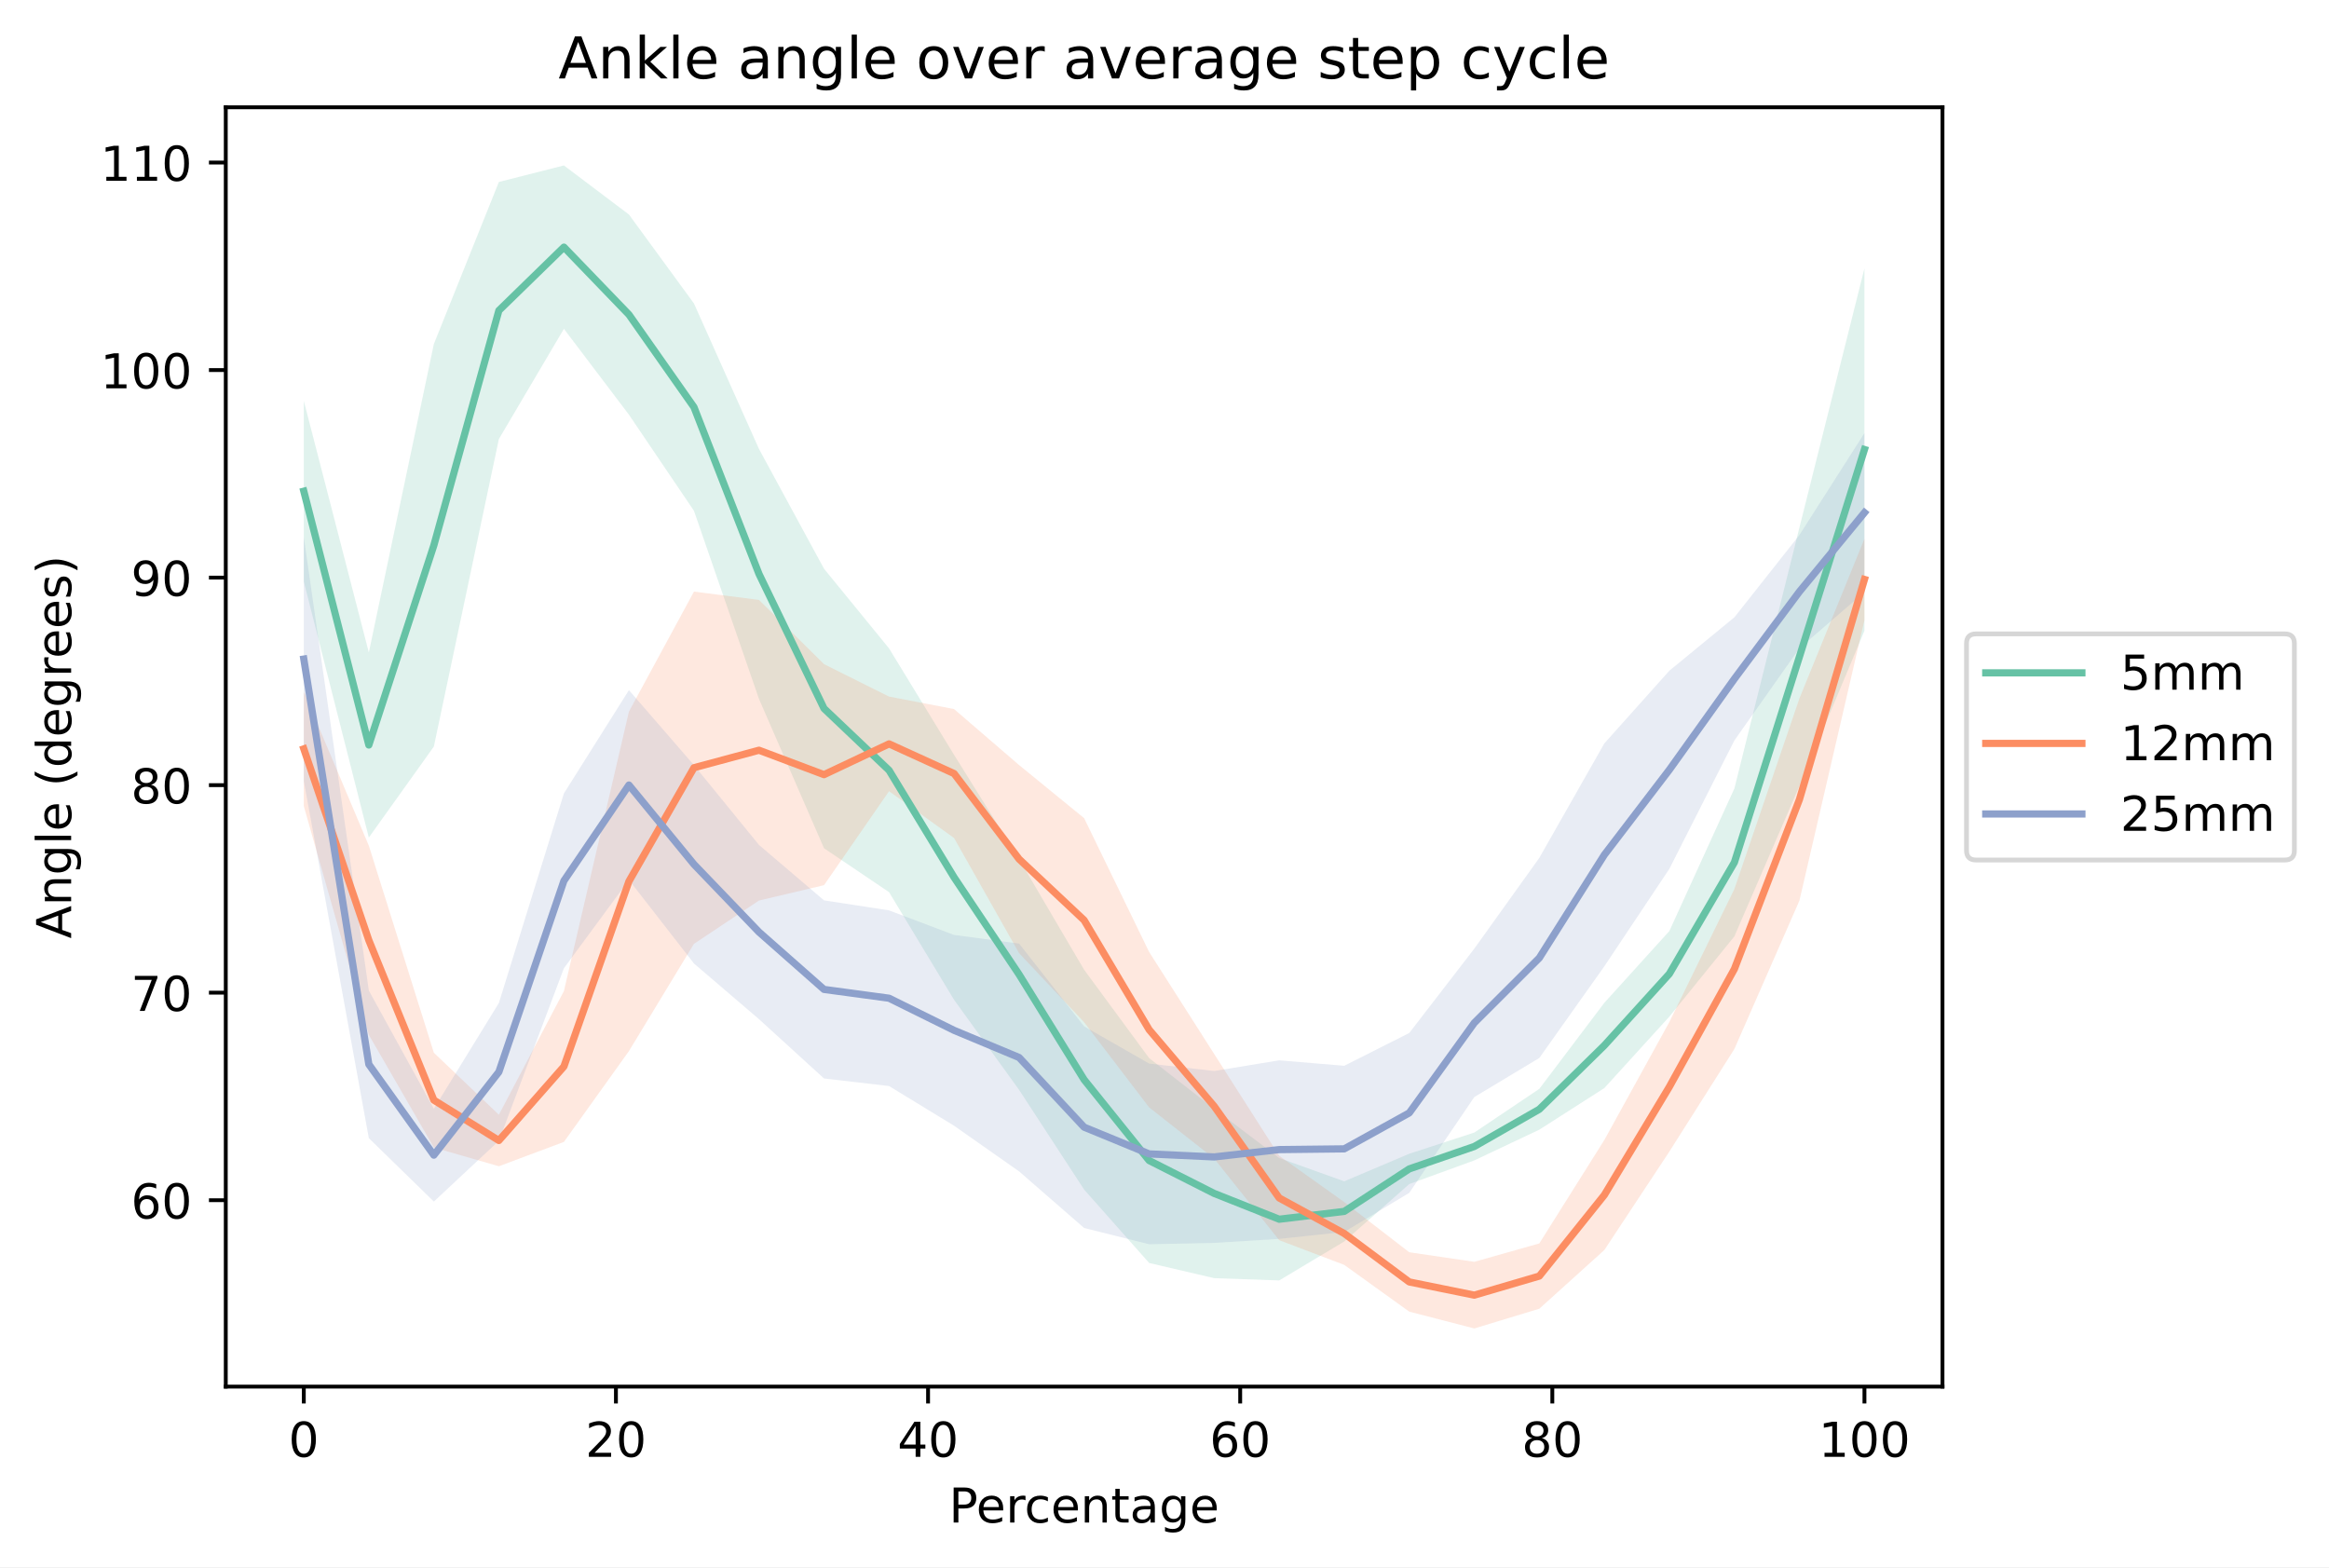
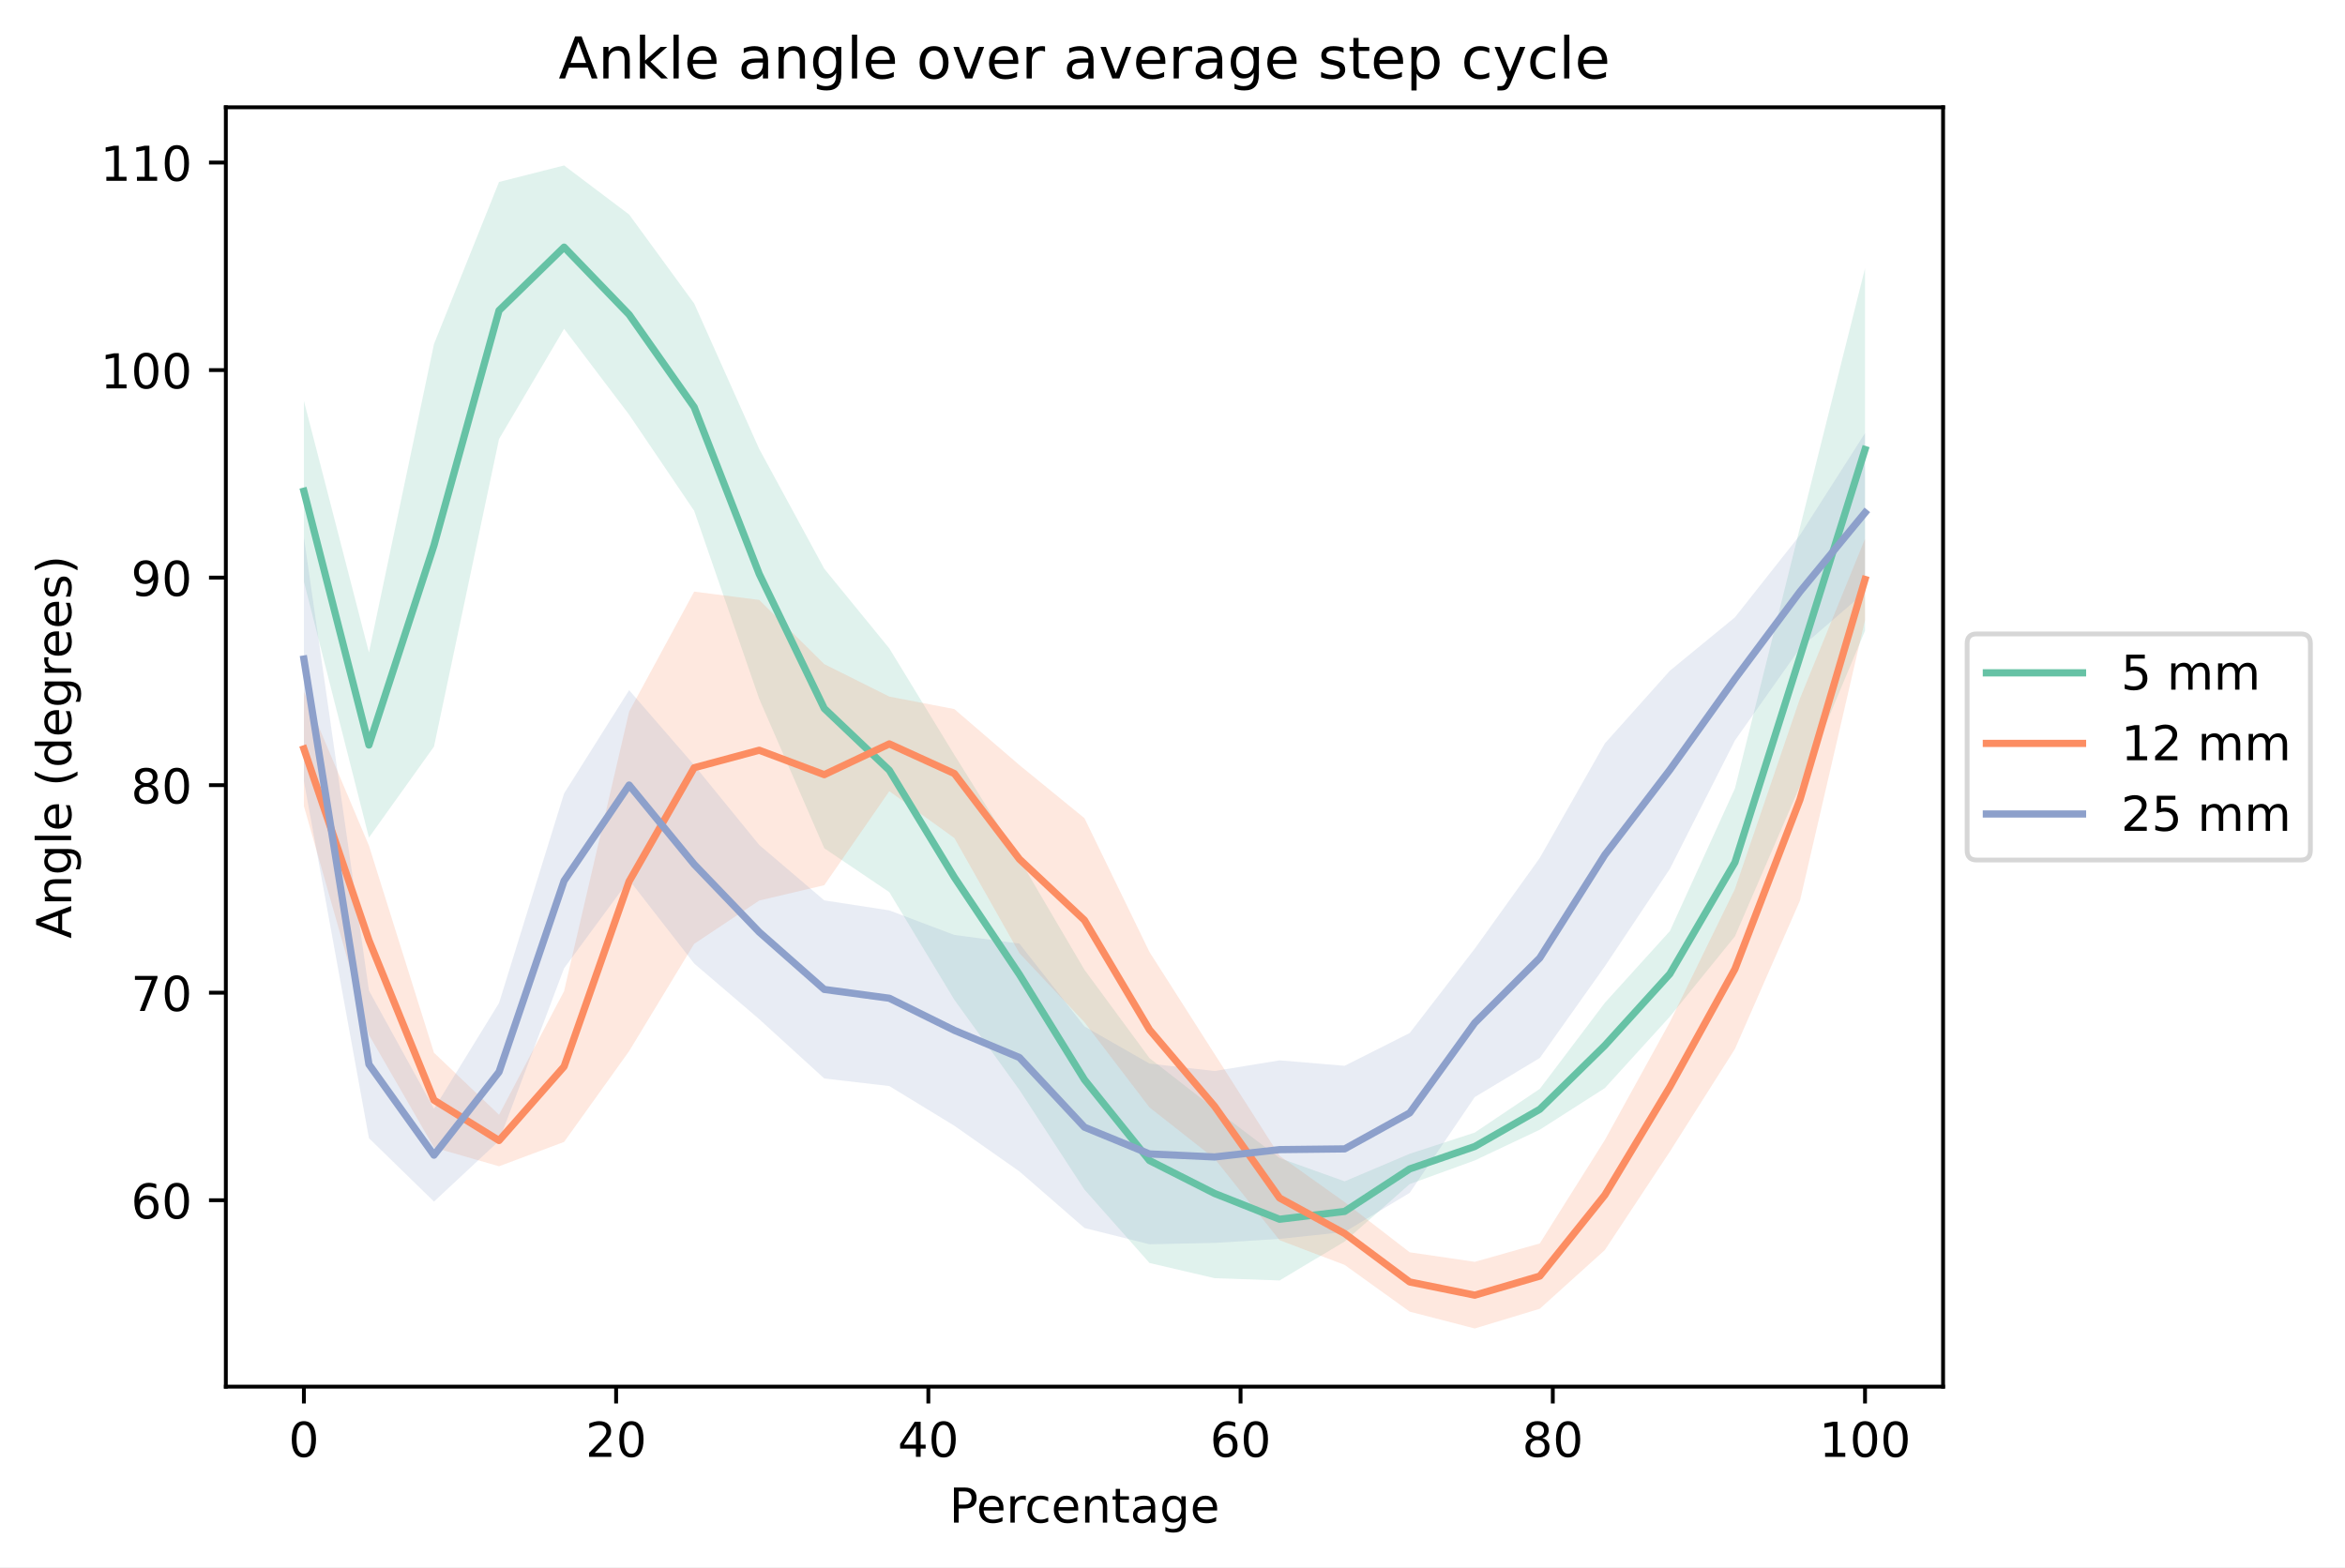
- <svg xmlns="http://www.w3.org/2000/svg" xmlns:xlink="http://www.w3.org/1999/xlink" width="484.492pt" height="325.986pt" viewBox="0 0 484.492 325.986" version="1.1">
+ <svg xmlns="http://www.w3.org/2000/svg" xmlns:xlink="http://www.w3.org/1999/xlink" width="487.67pt" height="325.986pt" viewBox="0 0 487.67 325.986" version="1.1">
  <defs>
    <style type="text/css">*{stroke-linejoin: round; stroke-linecap: butt}</style>
  </defs>
  <g id="figure_1">
    <g id="patch_1">
-       <path d="M 0 325.986  L 484.492 325.986  L 484.492 0  L 0 0  z " style="fill: #ffffff" />
+       <path d="M 0 325.986  L 487.67 325.986  L 487.67 0  L 0 0  z " style="fill: #ffffff" />
    </g>
    <g id="axes_1">
      <g id="patch_2">
        <path d="M 46.966 288.43  L 404.086 288.43  L 404.086 22.318  L 46.966 22.318  z " style="fill: #ffffff" />
      </g>
      <g id="FillBetweenPolyCollection_1">
-         <path d="M 63.198 83.383  L 63.198 120.962  L 76.726 174.216  L 90.253 155.293  L 103.78 91.325  L 117.307 68.398  L 130.835 86.258  L 144.362 106.253  L 157.889 145.381  L 171.417 176.443  L 184.944 185.575  L 198.471 207.969  L 211.998 226.702  L 225.526 247.443  L 239.053 262.709  L 252.58 265.87  L 266.107 266.342  L 279.635 258.242  L 293.162 246.295  L 306.689 241.378  L 320.217 234.985  L 333.744 226.331  L 347.271 211.462  L 360.798 194.767  L 374.326 163.485  L 387.853 131.196  L 387.853 55.821  L 387.853 55.821  L 374.326 109.742  L 360.798 164.004  L 347.271 193.665  L 333.744 208.594  L 320.217 226.493  L 306.689 235.585  L 293.162 239.992  L 279.635 245.726  L 266.107 240.883  L 252.58 230.626  L 239.053 220.1  L 225.526 201.721  L 211.998 178.7  L 198.471 157.02  L 184.944 134.873  L 171.417 118.303  L 157.889 93.395  L 144.362 63.125  L 130.835 44.622  L 117.307 34.414  L 103.78 37.851  L 90.253 71.567  L 76.726 135.724  L 63.198 83.383  z " clip-path="url(#p7cbb5835b2)" style="fill: #66c2a5; fill-opacity: 0.2" />
+         <path d="M 63.198 83.383  L 63.198 120.962  L 76.726 174.216  L 90.253 155.293  L 103.78 91.325  L 117.307 68.398  L 130.835 86.258  L 144.362 106.253  L 157.889 145.381  L 171.417 176.443  L 184.944 185.575  L 198.471 207.969  L 211.998 226.702  L 225.526 247.443  L 239.053 262.709  L 252.58 265.87  L 266.107 266.342  L 279.635 258.242  L 293.162 246.295  L 306.689 241.378  L 320.217 234.985  L 333.744 226.331  L 347.271 211.462  L 360.798 194.767  L 374.326 163.485  L 387.853 131.196  L 387.853 55.821  L 387.853 55.821  L 374.326 109.742  L 360.798 164.004  L 347.271 193.665  L 333.744 208.594  L 320.217 226.493  L 306.689 235.585  L 293.162 239.992  L 279.635 245.726  L 266.107 240.883  L 252.58 230.626  L 239.053 220.1  L 225.526 201.721  L 211.998 178.7  L 198.471 157.02  L 184.944 134.873  L 171.417 118.303  L 157.889 93.395  L 144.362 63.125  L 130.835 44.622  L 117.307 34.414  L 103.78 37.851  L 90.253 71.567  L 76.726 135.724  L 63.198 83.383  z " clip-path="url(#pb630ef4efe)" style="fill: #66c2a5; fill-opacity: 0.2" />
      </g>
      <g id="FillBetweenPolyCollection_2">
-         <path d="M 63.198 143.862  L 63.198 167.676  L 76.726 215.259  L 90.253 238.697  L 103.78 242.593  L 117.307 237.531  L 130.835 218.637  L 144.362 196.329  L 157.889 187.318  L 171.417 184.126  L 184.944 164.574  L 198.471 174.316  L 211.998 198.26  L 225.526 212.637  L 239.053 230.346  L 252.58 240.984  L 266.107 257.968  L 279.635 263.108  L 293.162 272.834  L 306.689 276.334  L 320.217 272.228  L 333.744 260.018  L 347.271 239.54  L 360.798 218.196  L 374.326 187.338  L 387.853 128.977  L 387.853 112.085  L 387.853 112.085  L 374.326 145.285  L 360.798 184.927  L 347.271 212.592  L 333.744 237.128  L 320.217 258.646  L 306.689 262.471  L 293.162 260.482  L 279.635 250.05  L 266.107 240.418  L 252.58 219.235  L 239.053 198.026  L 225.526 170.186  L 211.998 159.141  L 198.471 147.494  L 184.944 144.898  L 171.417 138.146  L 157.889 124.791  L 144.362 123.061  L 130.835 148.019  L 117.307 206.158  L 103.78 231.876  L 90.253 218.978  L 76.726 175.903  L 63.198 143.862  z " clip-path="url(#p7cbb5835b2)" style="fill: #fc8d62; fill-opacity: 0.2" />
+         <path d="M 63.198 143.862  L 63.198 167.676  L 76.726 215.259  L 90.253 238.697  L 103.78 242.593  L 117.307 237.531  L 130.835 218.637  L 144.362 196.329  L 157.889 187.318  L 171.417 184.126  L 184.944 164.574  L 198.471 174.316  L 211.998 198.26  L 225.526 212.637  L 239.053 230.346  L 252.58 240.984  L 266.107 257.968  L 279.635 263.108  L 293.162 272.834  L 306.689 276.334  L 320.217 272.228  L 333.744 260.018  L 347.271 239.54  L 360.798 218.196  L 374.326 187.338  L 387.853 128.977  L 387.853 112.085  L 387.853 112.085  L 374.326 145.285  L 360.798 184.927  L 347.271 212.592  L 333.744 237.128  L 320.217 258.646  L 306.689 262.471  L 293.162 260.482  L 279.635 250.05  L 266.107 240.418  L 252.58 219.235  L 239.053 198.026  L 225.526 170.186  L 211.998 159.141  L 198.471 147.494  L 184.944 144.898  L 171.417 138.146  L 157.889 124.791  L 144.362 123.061  L 130.835 148.019  L 117.307 206.158  L 103.78 231.876  L 90.253 218.978  L 76.726 175.903  L 63.198 143.862  z " clip-path="url(#pb630ef4efe)" style="fill: #fc8d62; fill-opacity: 0.2" />
      </g>
      <g id="FillBetweenPolyCollection_3">
-         <path d="M 63.198 111.734  L 63.198 162.442  L 76.726 236.743  L 90.253 249.937  L 103.78 237.303  L 117.307 201.405  L 130.835 183.032  L 144.362 200.418  L 157.889 211.998  L 171.417 224.332  L 184.944 225.909  L 198.471 234.164  L 211.998 243.661  L 225.526 255.432  L 239.053 258.816  L 252.58 258.531  L 266.107 257.697  L 279.635 256.254  L 293.162 248.123  L 306.689 228.199  L 320.217 220.07  L 333.744 201  L 347.271 180.728  L 360.798 154.016  L 374.326 134.841  L 387.853 123.174  L 387.853 90.094  L 387.853 90.094  L 374.326 111.293  L 360.798 128.406  L 347.271 139.513  L 333.744 154.637  L 320.217 178.448  L 306.689 197.333  L 293.162 214.874  L 279.635 221.693  L 266.107 220.558  L 252.58 222.779  L 239.053 221.234  L 225.526 213.497  L 211.998 196.276  L 198.471 194.479  L 184.944 189.368  L 171.417 187.286  L 157.889 175.757  L 144.362 159.16  L 130.835 143.557  L 117.307 165.039  L 103.78 208.634  L 90.253 230.627  L 76.726 206.044  L 63.198 111.734  z " clip-path="url(#p7cbb5835b2)" style="fill: #8da0cb; fill-opacity: 0.2" />
+         <path d="M 63.198 111.734  L 63.198 162.442  L 76.726 236.743  L 90.253 249.937  L 103.78 237.303  L 117.307 201.405  L 130.835 183.032  L 144.362 200.418  L 157.889 211.998  L 171.417 224.332  L 184.944 225.909  L 198.471 234.164  L 211.998 243.661  L 225.526 255.432  L 239.053 258.816  L 252.58 258.531  L 266.107 257.697  L 279.635 256.254  L 293.162 248.123  L 306.689 228.199  L 320.217 220.07  L 333.744 201  L 347.271 180.728  L 360.798 154.016  L 374.326 134.841  L 387.853 123.174  L 387.853 90.094  L 387.853 90.094  L 374.326 111.293  L 360.798 128.406  L 347.271 139.513  L 333.744 154.637  L 320.217 178.448  L 306.689 197.333  L 293.162 214.874  L 279.635 221.693  L 266.107 220.558  L 252.58 222.779  L 239.053 221.234  L 225.526 213.497  L 211.998 196.276  L 198.471 194.479  L 184.944 189.368  L 171.417 187.286  L 157.889 175.757  L 144.362 159.16  L 130.835 143.557  L 117.307 165.039  L 103.78 208.634  L 90.253 230.627  L 76.726 206.044  L 63.198 111.734  z " clip-path="url(#pb630ef4efe)" style="fill: #8da0cb; fill-opacity: 0.2" />
      </g>
      <g id="matplotlib.axis_1">
        <g id="xtick_1">
          <g id="line2d_1">
            <defs>
-               <path id="m8f3187654e" d="M 0 0  L 0 3.5  " style="stroke: #000000; stroke-width: 0.8" />
-             </defs>
-             <g>
-               <use xlink:href="#m8f3187654e" x="63.198" y="288.43" style="stroke: #000000; stroke-width: 0.8" />
+               <path id="mf65c5c6501" d="M 0 0  L 0 3.5  " style="stroke: #000000; stroke-width: 0.8" />
+             </defs>
+             <g>
+               <use xlink:href="#mf65c5c6501" x="63.198" y="288.43" style="stroke: #000000; stroke-width: 0.8" />
            </g>
          </g>
          <g id="text_1">
            <g transform="translate(60.0171 303.0286) scale(0.1 -0.1)">
              <defs>
                <path id="DejaVuSans-30" d="M 2034 4250  Q 1547 4250 1301 3770  Q 1056 3291 1056 2328  Q 1056 1369 1301 889  Q 1547 409 2034 409  Q 2525 409 2770 889  Q 3016 1369 3016 2328  Q 3016 3291 2770 3770  Q 2525 4250 2034 4250  z M 2034 4750  Q 2819 4750 3233 4129  Q 3647 3509 3647 2328  Q 3647 1150 3233 529  Q 2819 -91 2034 -91  Q 1250 -91 836 529  Q 422 1150 422 2328  Q 422 3509 836 4129  Q 1250 4750 2034 4750  z " transform="scale(0.015625)" />
              </defs>
              <use xlink:href="#DejaVuSans-30" />
            </g>
          </g>
        </g>
        <g id="xtick_2">
          <g id="line2d_2">
            <g>
-               <use xlink:href="#m8f3187654e" x="128.129" y="288.43" style="stroke: #000000; stroke-width: 0.8" />
+               <use xlink:href="#mf65c5c6501" x="128.129" y="288.43" style="stroke: #000000; stroke-width: 0.8" />
            </g>
          </g>
          <g id="text_2">
            <g transform="translate(121.7668 303.0286) scale(0.1 -0.1)">
              <defs>
                <path id="DejaVuSans-32" d="M 1228 531  L 3431 531  L 3431 0  L 469 0  L 469 531  Q 828 903 1448 1529  Q 2069 2156 2228 2338  Q 2531 2678 2651 2914  Q 2772 3150 2772 3378  Q 2772 3750 2511 3984  Q 2250 4219 1831 4219  Q 1534 4219 1204 4116  Q 875 4013 500 3803  L 500 4441  Q 881 4594 1212 4672  Q 1544 4750 1819 4750  Q 2544 4750 2975 4387  Q 3406 4025 3406 3419  Q 3406 3131 3298 2873  Q 3191 2616 2906 2266  Q 2828 2175 2409 1742  Q 1991 1309 1228 531  z " transform="scale(0.015625)" />
              </defs>
              <use xlink:href="#DejaVuSans-32" />
              <use xlink:href="#DejaVuSans-30" transform="translate(63.62305 0)" />
            </g>
          </g>
        </g>
        <g id="xtick_3">
          <g id="line2d_3">
            <g>
-               <use xlink:href="#m8f3187654e" x="193.06" y="288.43" style="stroke: #000000; stroke-width: 0.8" />
+               <use xlink:href="#mf65c5c6501" x="193.06" y="288.43" style="stroke: #000000; stroke-width: 0.8" />
            </g>
          </g>
          <g id="text_3">
            <g transform="translate(186.6977 303.0286) scale(0.1 -0.1)">
              <defs>
                <path id="DejaVuSans-34" d="M 2419 4116  L 825 1625  L 2419 1625  L 2419 4116  z M 2253 4666  L 3047 4666  L 3047 1625  L 3713 1625  L 3713 1100  L 3047 1100  L 3047 0  L 2419 0  L 2419 1100  L 313 1100  L 313 1709  L 2253 4666  z " transform="scale(0.015625)" />
              </defs>
              <use xlink:href="#DejaVuSans-34" />
              <use xlink:href="#DejaVuSans-30" transform="translate(63.62305 0)" />
            </g>
          </g>
        </g>
        <g id="xtick_4">
          <g id="line2d_4">
            <g>
-               <use xlink:href="#m8f3187654e" x="257.991" y="288.43" style="stroke: #000000; stroke-width: 0.8" />
+               <use xlink:href="#mf65c5c6501" x="257.991" y="288.43" style="stroke: #000000; stroke-width: 0.8" />
            </g>
          </g>
          <g id="text_4">
            <g transform="translate(251.6286 303.0286) scale(0.1 -0.1)">
              <defs>
                <path id="DejaVuSans-36" d="M 2113 2584  Q 1688 2584 1439 2293  Q 1191 2003 1191 1497  Q 1191 994 1439 701  Q 1688 409 2113 409  Q 2538 409 2786 701  Q 3034 994 3034 1497  Q 3034 2003 2786 2293  Q 2538 2584 2113 2584  z M 3366 4563  L 3366 3988  Q 3128 4100 2886 4159  Q 2644 4219 2406 4219  Q 1781 4219 1451 3797  Q 1122 3375 1075 2522  Q 1259 2794 1537 2939  Q 1816 3084 2150 3084  Q 2853 3084 3261 2657  Q 3669 2231 3669 1497  Q 3669 778 3244 343  Q 2819 -91 2113 -91  Q 1303 -91 875 529  Q 447 1150 447 2328  Q 447 3434 972 4092  Q 1497 4750 2381 4750  Q 2619 4750 2861 4703  Q 3103 4656 3366 4563  z " transform="scale(0.015625)" />
              </defs>
              <use xlink:href="#DejaVuSans-36" />
              <use xlink:href="#DejaVuSans-30" transform="translate(63.62305 0)" />
            </g>
          </g>
        </g>
        <g id="xtick_5">
          <g id="line2d_5">
            <g>
-               <use xlink:href="#m8f3187654e" x="322.922" y="288.43" style="stroke: #000000; stroke-width: 0.8" />
+               <use xlink:href="#mf65c5c6501" x="322.922" y="288.43" style="stroke: #000000; stroke-width: 0.8" />
            </g>
          </g>
          <g id="text_5">
            <g transform="translate(316.5595 303.0286) scale(0.1 -0.1)">
              <defs>
                <path id="DejaVuSans-38" d="M 2034 2216  Q 1584 2216 1326 1975  Q 1069 1734 1069 1313  Q 1069 891 1326 650  Q 1584 409 2034 409  Q 2484 409 2743 651  Q 3003 894 3003 1313  Q 3003 1734 2745 1975  Q 2488 2216 2034 2216  z M 1403 2484  Q 997 2584 770 2862  Q 544 3141 544 3541  Q 544 4100 942 4425  Q 1341 4750 2034 4750  Q 2731 4750 3128 4425  Q 3525 4100 3525 3541  Q 3525 3141 3298 2862  Q 3072 2584 2669 2484  Q 3125 2378 3379 2068  Q 3634 1759 3634 1313  Q 3634 634 3220 271  Q 2806 -91 2034 -91  Q 1263 -91 848 271  Q 434 634 434 1313  Q 434 1759 690 2068  Q 947 2378 1403 2484  z M 1172 3481  Q 1172 3119 1398 2916  Q 1625 2713 2034 2713  Q 2441 2713 2670 2916  Q 2900 3119 2900 3481  Q 2900 3844 2670 4047  Q 2441 4250 2034 4250  Q 1625 4250 1398 4047  Q 1172 3844 1172 3481  z " transform="scale(0.015625)" />
              </defs>
              <use xlink:href="#DejaVuSans-38" />
              <use xlink:href="#DejaVuSans-30" transform="translate(63.62305 0)" />
            </g>
          </g>
        </g>
        <g id="xtick_6">
          <g id="line2d_6">
            <g>
-               <use xlink:href="#m8f3187654e" x="387.853" y="288.43" style="stroke: #000000; stroke-width: 0.8" />
+               <use xlink:href="#mf65c5c6501" x="387.853" y="288.43" style="stroke: #000000; stroke-width: 0.8" />
            </g>
          </g>
          <g id="text_6">
            <g transform="translate(378.3091 303.0286) scale(0.1 -0.1)">
              <defs>
                <path id="DejaVuSans-31" d="M 794 531  L 1825 531  L 1825 4091  L 703 3866  L 703 4441  L 1819 4666  L 2450 4666  L 2450 531  L 3481 531  L 3481 0  L 794 0  L 794 531  z " transform="scale(0.015625)" />
              </defs>
              <use xlink:href="#DejaVuSans-31" />
              <use xlink:href="#DejaVuSans-30" transform="translate(63.62305 0)" />
              <use xlink:href="#DejaVuSans-30" transform="translate(127.2461 0)" />
            </g>
          </g>
        </g>
        <g id="text_7">
          <g transform="translate(197.403 316.7067) scale(0.1 -0.1)">
            <defs>
              <path id="DejaVuSans-50" d="M 1259 4147  L 1259 2394  L 2053 2394  Q 2494 2394 2734 2622  Q 2975 2850 2975 3272  Q 2975 3691 2734 3919  Q 2494 4147 2053 4147  L 1259 4147  z M 628 4666  L 2053 4666  Q 2838 4666 3239 4311  Q 3641 3956 3641 3272  Q 3641 2581 3239 2228  Q 2838 1875 2053 1875  L 1259 1875  L 1259 0  L 628 0  L 628 4666  z " transform="scale(0.015625)" />
              <path id="DejaVuSans-65" d="M 3597 1894  L 3597 1613  L 953 1613  Q 991 1019 1311 708  Q 1631 397 2203 397  Q 2534 397 2845 478  Q 3156 559 3463 722  L 3463 178  Q 3153 47 2828 -22  Q 2503 -91 2169 -91  Q 1331 -91 842 396  Q 353 884 353 1716  Q 353 2575 817 3079  Q 1281 3584 2069 3584  Q 2775 3584 3186 3129  Q 3597 2675 3597 1894  z M 3022 2063  Q 3016 2534 2758 2815  Q 2500 3097 2075 3097  Q 1594 3097 1305 2825  Q 1016 2553 972 2059  L 3022 2063  z " transform="scale(0.015625)" />
              <path id="DejaVuSans-72" d="M 2631 2963  Q 2534 3019 2420 3045  Q 2306 3072 2169 3072  Q 1681 3072 1420 2755  Q 1159 2438 1159 1844  L 1159 0  L 581 0  L 581 3500  L 1159 3500  L 1159 2956  Q 1341 3275 1631 3429  Q 1922 3584 2338 3584  Q 2397 3584 2469 3576  Q 2541 3569 2628 3553  L 2631 2963  z " transform="scale(0.015625)" />
              <path id="DejaVuSans-63" d="M 3122 3366  L 3122 2828  Q 2878 2963 2633 3030  Q 2388 3097 2138 3097  Q 1578 3097 1268 2742  Q 959 2388 959 1747  Q 959 1106 1268 751  Q 1578 397 2138 397  Q 2388 397 2633 464  Q 2878 531 3122 666  L 3122 134  Q 2881 22 2623 -34  Q 2366 -91 2075 -91  Q 1284 -91 818 406  Q 353 903 353 1747  Q 353 2603 823 3093  Q 1294 3584 2113 3584  Q 2378 3584 2631 3529  Q 2884 3475 3122 3366  z " transform="scale(0.015625)" />
              <path id="DejaVuSans-6e" d="M 3513 2113  L 3513 0  L 2938 0  L 2938 2094  Q 2938 2591 2744 2837  Q 2550 3084 2163 3084  Q 1697 3084 1428 2787  Q 1159 2491 1159 1978  L 1159 0  L 581 0  L 581 3500  L 1159 3500  L 1159 2956  Q 1366 3272 1645 3428  Q 1925 3584 2291 3584  Q 2894 3584 3203 3211  Q 3513 2838 3513 2113  z " transform="scale(0.015625)" />
              <path id="DejaVuSans-74" d="M 1172 4494  L 1172 3500  L 2356 3500  L 2356 3053  L 1172 3053  L 1172 1153  Q 1172 725 1289 603  Q 1406 481 1766 481  L 2356 481  L 2356 0  L 1766 0  Q 1100 0 847 248  Q 594 497 594 1153  L 594 3053  L 172 3053  L 172 3500  L 594 3500  L 594 4494  L 1172 4494  z " transform="scale(0.015625)" />
              <path id="DejaVuSans-61" d="M 2194 1759  Q 1497 1759 1228 1600  Q 959 1441 959 1056  Q 959 750 1161 570  Q 1363 391 1709 391  Q 2188 391 2477 730  Q 2766 1069 2766 1631  L 2766 1759  L 2194 1759  z M 3341 1997  L 3341 0  L 2766 0  L 2766 531  Q 2569 213 2275 61  Q 1981 -91 1556 -91  Q 1019 -91 701 211  Q 384 513 384 1019  Q 384 1609 779 1909  Q 1175 2209 1959 2209  L 2766 2209  L 2766 2266  Q 2766 2663 2505 2880  Q 2244 3097 1772 3097  Q 1472 3097 1187 3025  Q 903 2953 641 2809  L 641 3341  Q 956 3463 1253 3523  Q 1550 3584 1831 3584  Q 2591 3584 2966 3190  Q 3341 2797 3341 1997  z " transform="scale(0.015625)" />
              <path id="DejaVuSans-67" d="M 2906 1791  Q 2906 2416 2648 2759  Q 2391 3103 1925 3103  Q 1463 3103 1205 2759  Q 947 2416 947 1791  Q 947 1169 1205 825  Q 1463 481 1925 481  Q 2391 481 2648 825  Q 2906 1169 2906 1791  z M 3481 434  Q 3481 -459 3084 -895  Q 2688 -1331 1869 -1331  Q 1566 -1331 1297 -1286  Q 1028 -1241 775 -1147  L 775 -588  Q 1028 -725 1275 -790  Q 1522 -856 1778 -856  Q 2344 -856 2625 -561  Q 2906 -266 2906 331  L 2906 616  Q 2728 306 2450 153  Q 2172 0 1784 0  Q 1141 0 747 490  Q 353 981 353 1791  Q 353 2603 747 3093  Q 1141 3584 1784 3584  Q 2172 3584 2450 3431  Q 2728 3278 2906 2969  L 2906 3500  L 3481 3500  L 3481 434  z " transform="scale(0.015625)" />
            </defs>
            <use xlink:href="#DejaVuSans-50" />
            <use xlink:href="#DejaVuSans-65" transform="translate(56.67773 0)" />
            <use xlink:href="#DejaVuSans-72" transform="translate(118.2012 0)" />
            <use xlink:href="#DejaVuSans-63" transform="translate(157.0645 0)" />
            <use xlink:href="#DejaVuSans-65" transform="translate(212.0449 0)" />
            <use xlink:href="#DejaVuSans-6e" transform="translate(273.5684 0)" />
            <use xlink:href="#DejaVuSans-74" transform="translate(336.9473 0)" />
            <use xlink:href="#DejaVuSans-61" transform="translate(376.1562 0)" />
            <use xlink:href="#DejaVuSans-67" transform="translate(437.4355 0)" />
            <use xlink:href="#DejaVuSans-65" transform="translate(500.9121 0)" />
          </g>
        </g>
      </g>
      <g id="matplotlib.axis_2">
        <g id="ytick_1">
          <g id="line2d_7">
            <defs>
-               <path id="m9c21469a35" d="M 0 0  L -3.5 0  " style="stroke: #000000; stroke-width: 0.8" />
-             </defs>
-             <g>
-               <use xlink:href="#m9c21469a35" x="46.966" y="249.655" style="stroke: #000000; stroke-width: 0.8" />
+               <path id="m373efe96cc" d="M 0 0  L -3.5 0  " style="stroke: #000000; stroke-width: 0.8" />
+             </defs>
+             <g>
+               <use xlink:href="#m373efe96cc" x="46.966" y="249.655" style="stroke: #000000; stroke-width: 0.8" />
            </g>
          </g>
          <g id="text_8">
            <g transform="translate(27.24063 253.4543) scale(0.1 -0.1)">
              <use xlink:href="#DejaVuSans-36" />
              <use xlink:href="#DejaVuSans-30" transform="translate(63.62305 0)" />
            </g>
          </g>
        </g>
        <g id="ytick_2">
          <g id="line2d_8">
            <g>
-               <use xlink:href="#m9c21469a35" x="46.966" y="206.486" style="stroke: #000000; stroke-width: 0.8" />
+               <use xlink:href="#m373efe96cc" x="46.966" y="206.486" style="stroke: #000000; stroke-width: 0.8" />
            </g>
          </g>
          <g id="text_9">
            <g transform="translate(27.24063 210.2852) scale(0.1 -0.1)">
              <defs>
                <path id="DejaVuSans-37" d="M 525 4666  L 3525 4666  L 3525 4397  L 1831 0  L 1172 0  L 2766 4134  L 525 4134  L 525 4666  z " transform="scale(0.015625)" />
              </defs>
              <use xlink:href="#DejaVuSans-37" />
              <use xlink:href="#DejaVuSans-30" transform="translate(63.62305 0)" />
            </g>
          </g>
        </g>
        <g id="ytick_3">
          <g id="line2d_9">
            <g>
-               <use xlink:href="#m9c21469a35" x="46.966" y="163.317" style="stroke: #000000; stroke-width: 0.8" />
+               <use xlink:href="#m373efe96cc" x="46.966" y="163.317" style="stroke: #000000; stroke-width: 0.8" />
            </g>
          </g>
          <g id="text_10">
            <g transform="translate(27.24063 167.1161) scale(0.1 -0.1)">
              <use xlink:href="#DejaVuSans-38" />
              <use xlink:href="#DejaVuSans-30" transform="translate(63.62305 0)" />
            </g>
          </g>
        </g>
        <g id="ytick_4">
          <g id="line2d_10">
            <g>
-               <use xlink:href="#m9c21469a35" x="46.966" y="120.148" style="stroke: #000000; stroke-width: 0.8" />
+               <use xlink:href="#m373efe96cc" x="46.966" y="120.148" style="stroke: #000000; stroke-width: 0.8" />
            </g>
          </g>
          <g id="text_11">
            <g transform="translate(27.24063 123.947) scale(0.1 -0.1)">
              <defs>
                <path id="DejaVuSans-39" d="M 703 97  L 703 672  Q 941 559 1184 500  Q 1428 441 1663 441  Q 2288 441 2617 861  Q 2947 1281 2994 2138  Q 2813 1869 2534 1725  Q 2256 1581 1919 1581  Q 1219 1581 811 2004  Q 403 2428 403 3163  Q 403 3881 828 4315  Q 1253 4750 1959 4750  Q 2769 4750 3195 4129  Q 3622 3509 3622 2328  Q 3622 1225 3098 567  Q 2575 -91 1691 -91  Q 1453 -91 1209 -44  Q 966 3 703 97  z M 1959 2075  Q 2384 2075 2632 2365  Q 2881 2656 2881 3163  Q 2881 3666 2632 3958  Q 2384 4250 1959 4250  Q 1534 4250 1286 3958  Q 1038 3666 1038 3163  Q 1038 2656 1286 2365  Q 1534 2075 1959 2075  z " transform="scale(0.015625)" />
              </defs>
              <use xlink:href="#DejaVuSans-39" />
              <use xlink:href="#DejaVuSans-30" transform="translate(63.62305 0)" />
            </g>
          </g>
        </g>
        <g id="ytick_5">
          <g id="line2d_11">
            <g>
-               <use xlink:href="#m9c21469a35" x="46.966" y="76.979" style="stroke: #000000; stroke-width: 0.8" />
+               <use xlink:href="#m373efe96cc" x="46.966" y="76.979" style="stroke: #000000; stroke-width: 0.8" />
            </g>
          </g>
          <g id="text_12">
            <g transform="translate(20.87813 80.77797) scale(0.1 -0.1)">
              <use xlink:href="#DejaVuSans-31" />
              <use xlink:href="#DejaVuSans-30" transform="translate(63.62305 0)" />
              <use xlink:href="#DejaVuSans-30" transform="translate(127.2461 0)" />
            </g>
          </g>
        </g>
        <g id="ytick_6">
          <g id="line2d_12">
            <g>
-               <use xlink:href="#m9c21469a35" x="46.966" y="33.81" style="stroke: #000000; stroke-width: 0.8" />
+               <use xlink:href="#m373efe96cc" x="46.966" y="33.81" style="stroke: #000000; stroke-width: 0.8" />
            </g>
          </g>
          <g id="text_13">
            <g transform="translate(20.87813 37.60889) scale(0.1 -0.1)">
              <use xlink:href="#DejaVuSans-31" />
              <use xlink:href="#DejaVuSans-31" transform="translate(63.62305 0)" />
              <use xlink:href="#DejaVuSans-30" transform="translate(127.2461 0)" />
            </g>
          </g>
        </g>
        <g id="text_14">
          <g transform="translate(14.79844 195.2194) rotate(-90) scale(0.1 -0.1)">
            <defs>
              <path id="DejaVuSans-41" d="M 2188 4044  L 1331 1722  L 3047 1722  L 2188 4044  z M 1831 4666  L 2547 4666  L 4325 0  L 3669 0  L 3244 1197  L 1141 1197  L 716 0  L 50 0  L 1831 4666  z " transform="scale(0.015625)" />
              <path id="DejaVuSans-6c" d="M 603 4863  L 1178 4863  L 1178 0  L 603 0  L 603 4863  z " transform="scale(0.015625)" />
              <path id="DejaVuSans-20" transform="scale(0.015625)" />
              <path id="DejaVuSans-28" d="M 1984 4856  Q 1566 4138 1362 3434  Q 1159 2731 1159 2009  Q 1159 1288 1364 580  Q 1569 -128 1984 -844  L 1484 -844  Q 1016 -109 783 600  Q 550 1309 550 2009  Q 550 2706 781 3412  Q 1013 4119 1484 4856  L 1984 4856  z " transform="scale(0.015625)" />
              <path id="DejaVuSans-64" d="M 2906 2969  L 2906 4863  L 3481 4863  L 3481 0  L 2906 0  L 2906 525  Q 2725 213 2448 61  Q 2172 -91 1784 -91  Q 1150 -91 751 415  Q 353 922 353 1747  Q 353 2572 751 3078  Q 1150 3584 1784 3584  Q 2172 3584 2448 3432  Q 2725 3281 2906 2969  z M 947 1747  Q 947 1113 1208 752  Q 1469 391 1925 391  Q 2381 391 2643 752  Q 2906 1113 2906 1747  Q 2906 2381 2643 2742  Q 2381 3103 1925 3103  Q 1469 3103 1208 2742  Q 947 2381 947 1747  z " transform="scale(0.015625)" />
              <path id="DejaVuSans-73" d="M 2834 3397  L 2834 2853  Q 2591 2978 2328 3040  Q 2066 3103 1784 3103  Q 1356 3103 1142 2972  Q 928 2841 928 2578  Q 928 2378 1081 2264  Q 1234 2150 1697 2047  L 1894 2003  Q 2506 1872 2764 1633  Q 3022 1394 3022 966  Q 3022 478 2636 193  Q 2250 -91 1575 -91  Q 1294 -91 989 -36  Q 684 19 347 128  L 347 722  Q 666 556 975 473  Q 1284 391 1588 391  Q 1994 391 2212 530  Q 2431 669 2431 922  Q 2431 1156 2273 1281  Q 2116 1406 1581 1522  L 1381 1569  Q 847 1681 609 1914  Q 372 2147 372 2553  Q 372 3047 722 3315  Q 1072 3584 1716 3584  Q 2034 3584 2315 3537  Q 2597 3491 2834 3397  z " transform="scale(0.015625)" />
              <path id="DejaVuSans-29" d="M 513 4856  L 1013 4856  Q 1481 4119 1714 3412  Q 1947 2706 1947 2009  Q 1947 1309 1714 600  Q 1481 -109 1013 -844  L 513 -844  Q 928 -128 1133 580  Q 1338 1288 1338 2009  Q 1338 2731 1133 3434  Q 928 4138 513 4856  z " transform="scale(0.015625)" />
            </defs>
            <use xlink:href="#DejaVuSans-41" />
            <use xlink:href="#DejaVuSans-6e" transform="translate(68.4082 0)" />
            <use xlink:href="#DejaVuSans-67" transform="translate(131.7871 0)" />
            <use xlink:href="#DejaVuSans-6c" transform="translate(195.2637 0)" />
            <use xlink:href="#DejaVuSans-65" transform="translate(223.0469 0)" />
            <use xlink:href="#DejaVuSans-20" transform="translate(284.5703 0)" />
            <use xlink:href="#DejaVuSans-28" transform="translate(316.3574 0)" />
            <use xlink:href="#DejaVuSans-64" transform="translate(355.3711 0)" />
            <use xlink:href="#DejaVuSans-65" transform="translate(418.8477 0)" />
            <use xlink:href="#DejaVuSans-67" transform="translate(480.3711 0)" />
            <use xlink:href="#DejaVuSans-72" transform="translate(543.8477 0)" />
            <use xlink:href="#DejaVuSans-65" transform="translate(582.7109 0)" />
            <use xlink:href="#DejaVuSans-65" transform="translate(644.2344 0)" />
            <use xlink:href="#DejaVuSans-73" transform="translate(705.7578 0)" />
            <use xlink:href="#DejaVuSans-29" transform="translate(757.8574 0)" />
          </g>
        </g>
      </g>
      <g id="line2d_13">
-         <path d="M 63.198 102.173  L 76.726 154.97  L 90.253 113.43  L 103.78 64.588  L 117.307 51.406  L 130.835 65.44  L 144.362 84.689  L 157.889 119.388  L 171.417 147.373  L 184.944 160.224  L 198.471 182.494  L 211.998 202.701  L 225.526 224.582  L 239.053 241.405  L 252.58 248.248  L 266.107 253.613  L 279.635 251.984  L 293.162 243.143  L 306.689 238.481  L 320.217 230.739  L 333.744 217.463  L 347.271 202.563  L 360.798 179.385  L 374.326 136.613  L 387.853 93.508  " clip-path="url(#p7cbb5835b2)" style="fill: none; stroke: #66c2a5; stroke-width: 1.5; stroke-linecap: square" />
+         <path d="M 63.198 102.173  L 76.726 154.97  L 90.253 113.43  L 103.78 64.588  L 117.307 51.406  L 130.835 65.44  L 144.362 84.689  L 157.889 119.388  L 171.417 147.373  L 184.944 160.224  L 198.471 182.494  L 211.998 202.701  L 225.526 224.582  L 239.053 241.405  L 252.58 248.248  L 266.107 253.613  L 279.635 251.984  L 293.162 243.143  L 306.689 238.481  L 320.217 230.739  L 333.744 217.463  L 347.271 202.563  L 360.798 179.385  L 374.326 136.613  L 387.853 93.508  " clip-path="url(#pb630ef4efe)" style="fill: none; stroke: #66c2a5; stroke-width: 1.5; stroke-linecap: square" />
      </g>
      <g id="line2d_14">
-         <path d="M 63.198 155.769  L 76.726 195.581  L 90.253 228.838  L 103.78 237.235  L 117.307 221.844  L 130.835 183.328  L 144.362 159.695  L 157.889 156.055  L 171.417 161.136  L 184.944 154.736  L 198.471 160.905  L 211.998 178.701  L 225.526 191.411  L 239.053 214.186  L 252.58 230.109  L 266.107 249.193  L 279.635 256.579  L 293.162 266.658  L 306.689 269.403  L 320.217 265.437  L 333.744 248.573  L 347.271 226.066  L 360.798 201.561  L 374.326 166.312  L 387.853 120.531  " clip-path="url(#p7cbb5835b2)" style="fill: none; stroke: #fc8d62; stroke-width: 1.5; stroke-linecap: square" />
+         <path d="M 63.198 155.769  L 76.726 195.581  L 90.253 228.838  L 103.78 237.235  L 117.307 221.844  L 130.835 183.328  L 144.362 159.695  L 157.889 156.055  L 171.417 161.136  L 184.944 154.736  L 198.471 160.905  L 211.998 178.701  L 225.526 191.411  L 239.053 214.186  L 252.58 230.109  L 266.107 249.193  L 279.635 256.579  L 293.162 266.658  L 306.689 269.403  L 320.217 265.437  L 333.744 248.573  L 347.271 226.066  L 360.798 201.561  L 374.326 166.312  L 387.853 120.531  " clip-path="url(#pb630ef4efe)" style="fill: none; stroke: #fc8d62; stroke-width: 1.5; stroke-linecap: square" />
      </g>
      <g id="line2d_15">
-         <path d="M 63.198 137.088  L 76.726 221.393  L 90.253 240.282  L 103.78 222.969  L 117.307 183.222  L 130.835 163.294  L 144.362 179.789  L 157.889 193.877  L 171.417 205.809  L 184.944 207.639  L 198.471 214.321  L 211.998 219.969  L 225.526 234.464  L 239.053 240.025  L 252.58 240.655  L 266.107 239.128  L 279.635 238.974  L 293.162 231.498  L 306.689 212.766  L 320.217 199.259  L 333.744 177.818  L 347.271 160.12  L 360.798 141.211  L 374.326 123.067  L 387.853 106.634  " clip-path="url(#p7cbb5835b2)" style="fill: none; stroke: #8da0cb; stroke-width: 1.5; stroke-linecap: square" />
+         <path d="M 63.198 137.088  L 76.726 221.393  L 90.253 240.282  L 103.78 222.969  L 117.307 183.222  L 130.835 163.294  L 144.362 179.789  L 157.889 193.877  L 171.417 205.809  L 184.944 207.639  L 198.471 214.321  L 211.998 219.969  L 225.526 234.464  L 239.053 240.025  L 252.58 240.655  L 266.107 239.128  L 279.635 238.974  L 293.162 231.498  L 306.689 212.766  L 320.217 199.259  L 333.744 177.818  L 347.271 160.12  L 360.798 141.211  L 374.326 123.067  L 387.853 106.634  " clip-path="url(#pb630ef4efe)" style="fill: none; stroke: #8da0cb; stroke-width: 1.5; stroke-linecap: square" />
      </g>
      <g id="patch_3">
        <path d="M 46.966 288.43  L 46.966 22.318  " style="fill: none; stroke: #000000; stroke-width: 0.8; stroke-linejoin: miter; stroke-linecap: square" />
      </g>
      <g id="patch_4">
        <path d="M 404.086 288.43  L 404.086 22.318  " style="fill: none; stroke: #000000; stroke-width: 0.8; stroke-linejoin: miter; stroke-linecap: square" />
      </g>
      <g id="patch_5">
        <path d="M 46.966 288.43  L 404.086 288.43  " style="fill: none; stroke: #000000; stroke-width: 0.8; stroke-linejoin: miter; stroke-linecap: square" />
      </g>
      <g id="patch_6">
        <path d="M 46.966 22.318  L 404.086 22.318  " style="fill: none; stroke: #000000; stroke-width: 0.8; stroke-linejoin: miter; stroke-linecap: square" />
      </g>
      <g id="text_15">
        <g transform="translate(116.1719 16.31812) scale(0.12 -0.12)">
          <defs>
            <path id="DejaVuSans-6b" d="M 581 4863  L 1159 4863  L 1159 1991  L 2875 3500  L 3609 3500  L 1753 1863  L 3688 0  L 2938 0  L 1159 1709  L 1159 0  L 581 0  L 581 4863  z " transform="scale(0.015625)" />
            <path id="DejaVuSans-6f" d="M 1959 3097  Q 1497 3097 1228 2736  Q 959 2375 959 1747  Q 959 1119 1226 758  Q 1494 397 1959 397  Q 2419 397 2687 759  Q 2956 1122 2956 1747  Q 2956 2369 2687 2733  Q 2419 3097 1959 3097  z M 1959 3584  Q 2709 3584 3137 3096  Q 3566 2609 3566 1747  Q 3566 888 3137 398  Q 2709 -91 1959 -91  Q 1206 -91 779 398  Q 353 888 353 1747  Q 353 2609 779 3096  Q 1206 3584 1959 3584  z " transform="scale(0.015625)" />
            <path id="DejaVuSans-76" d="M 191 3500  L 800 3500  L 1894 563  L 2988 3500  L 3597 3500  L 2284 0  L 1503 0  L 191 3500  z " transform="scale(0.015625)" />
            <path id="DejaVuSans-70" d="M 1159 525  L 1159 -1331  L 581 -1331  L 581 3500  L 1159 3500  L 1159 2969  Q 1341 3281 1617 3432  Q 1894 3584 2278 3584  Q 2916 3584 3314 3078  Q 3713 2572 3713 1747  Q 3713 922 3314 415  Q 2916 -91 2278 -91  Q 1894 -91 1617 61  Q 1341 213 1159 525  z M 3116 1747  Q 3116 2381 2855 2742  Q 2594 3103 2138 3103  Q 1681 3103 1420 2742  Q 1159 2381 1159 1747  Q 1159 1113 1420 752  Q 1681 391 2138 391  Q 2594 391 2855 752  Q 3116 1113 3116 1747  z " transform="scale(0.015625)" />
            <path id="DejaVuSans-79" d="M 2059 -325  Q 1816 -950 1584 -1140  Q 1353 -1331 966 -1331  L 506 -1331  L 506 -850  L 844 -850  Q 1081 -850 1212 -737  Q 1344 -625 1503 -206  L 1606 56  L 191 3500  L 800 3500  L 1894 763  L 2988 3500  L 3597 3500  L 2059 -325  z " transform="scale(0.015625)" />
          </defs>
          <use xlink:href="#DejaVuSans-41" />
          <use xlink:href="#DejaVuSans-6e" transform="translate(68.4082 0)" />
          <use xlink:href="#DejaVuSans-6b" transform="translate(131.7871 0)" />
          <use xlink:href="#DejaVuSans-6c" transform="translate(189.6973 0)" />
          <use xlink:href="#DejaVuSans-65" transform="translate(217.4805 0)" />
          <use xlink:href="#DejaVuSans-20" transform="translate(279.0039 0)" />
          <use xlink:href="#DejaVuSans-61" transform="translate(310.791 0)" />
          <use xlink:href="#DejaVuSans-6e" transform="translate(372.0703 0)" />
          <use xlink:href="#DejaVuSans-67" transform="translate(435.4492 0)" />
          <use xlink:href="#DejaVuSans-6c" transform="translate(498.9258 0)" />
          <use xlink:href="#DejaVuSans-65" transform="translate(526.709 0)" />
          <use xlink:href="#DejaVuSans-20" transform="translate(588.2324 0)" />
          <use xlink:href="#DejaVuSans-6f" transform="translate(620.0195 0)" />
          <use xlink:href="#DejaVuSans-76" transform="translate(681.2012 0)" />
          <use xlink:href="#DejaVuSans-65" transform="translate(740.3809 0)" />
          <use xlink:href="#DejaVuSans-72" transform="translate(801.9043 0)" />
          <use xlink:href="#DejaVuSans-20" transform="translate(843.0176 0)" />
          <use xlink:href="#DejaVuSans-61" transform="translate(874.8047 0)" />
          <use xlink:href="#DejaVuSans-76" transform="translate(936.084 0)" />
          <use xlink:href="#DejaVuSans-65" transform="translate(995.2637 0)" />
          <use xlink:href="#DejaVuSans-72" transform="translate(1056.787 0)" />
          <use xlink:href="#DejaVuSans-61" transform="translate(1097.9 0)" />
          <use xlink:href="#DejaVuSans-67" transform="translate(1159.18 0)" />
          <use xlink:href="#DejaVuSans-65" transform="translate(1222.656 0)" />
          <use xlink:href="#DejaVuSans-20" transform="translate(1284.18 0)" />
          <use xlink:href="#DejaVuSans-73" transform="translate(1315.967 0)" />
          <use xlink:href="#DejaVuSans-74" transform="translate(1368.066 0)" />
          <use xlink:href="#DejaVuSans-65" transform="translate(1407.275 0)" />
          <use xlink:href="#DejaVuSans-70" transform="translate(1468.799 0)" />
          <use xlink:href="#DejaVuSans-20" transform="translate(1532.275 0)" />
          <use xlink:href="#DejaVuSans-63" transform="translate(1564.062 0)" />
          <use xlink:href="#DejaVuSans-79" transform="translate(1619.043 0)" />
          <use xlink:href="#DejaVuSans-63" transform="translate(1678.223 0)" />
          <use xlink:href="#DejaVuSans-6c" transform="translate(1733.203 0)" />
          <use xlink:href="#DejaVuSans-65" transform="translate(1760.986 0)" />
        </g>
      </g>
      <g id="legend_1">
        <g id="patch_7">
-           <path d="M 411.086 178.891  L 475.292 178.891  Q 477.292 178.891 477.292 176.891  L 477.292 133.857  Q 477.292 131.857 475.292 131.857  L 411.086 131.857  Q 409.086 131.857 409.086 133.857  L 409.086 176.891  Q 409.086 178.891 411.086 178.891  z " style="fill: #ffffff; opacity: 0.8; stroke: #cccccc; stroke-linejoin: miter" />
+           <path d="M 411.086 178.891  L 478.47 178.891  Q 480.47 178.891 480.47 176.891  L 480.47 133.857  Q 480.47 131.857 478.47 131.857  L 411.086 131.857  Q 409.086 131.857 409.086 133.857  L 409.086 176.891  Q 409.086 178.891 411.086 178.891  z " style="fill: #ffffff; opacity: 0.8; stroke: #cccccc; stroke-linejoin: miter" />
        </g>
        <g id="line2d_16">
          <path d="M 413.086 139.955  L 423.086 139.955  L 433.086 139.955  " style="fill: none; stroke: #66c2a5; stroke-width: 1.5; stroke-linecap: square" />
        </g>
        <g id="text_16">
          <g transform="translate(441.0856 143.4554) scale(0.1 -0.1)">
            <defs>
              <path id="DejaVuSans-35" d="M 691 4666  L 3169 4666  L 3169 4134  L 1269 4134  L 1269 2991  Q 1406 3038 1543 3061  Q 1681 3084 1819 3084  Q 2600 3084 3056 2656  Q 3513 2228 3513 1497  Q 3513 744 3044 326  Q 2575 -91 1722 -91  Q 1428 -91 1123 -41  Q 819 9 494 109  L 494 744  Q 775 591 1075 516  Q 1375 441 1709 441  Q 2250 441 2565 725  Q 2881 1009 2881 1497  Q 2881 1984 2565 2268  Q 2250 2553 1709 2553  Q 1456 2553 1204 2497  Q 953 2441 691 2322  L 691 4666  z " transform="scale(0.015625)" />
              <path id="DejaVuSans-6d" d="M 3328 2828  Q 3544 3216 3844 3400  Q 4144 3584 4550 3584  Q 5097 3584 5394 3201  Q 5691 2819 5691 2113  L 5691 0  L 5113 0  L 5113 2094  Q 5113 2597 4934 2840  Q 4756 3084 4391 3084  Q 3944 3084 3684 2787  Q 3425 2491 3425 1978  L 3425 0  L 2847 0  L 2847 2094  Q 2847 2600 2669 2842  Q 2491 3084 2119 3084  Q 1678 3084 1418 2786  Q 1159 2488 1159 1978  L 1159 0  L 581 0  L 581 3500  L 1159 3500  L 1159 2956  Q 1356 3278 1631 3431  Q 1906 3584 2284 3584  Q 2666 3584 2933 3390  Q 3200 3197 3328 2828  z " transform="scale(0.015625)" />
            </defs>
            <use xlink:href="#DejaVuSans-35" />
-             <use xlink:href="#DejaVuSans-6d" transform="translate(63.62305 0)" />
-             <use xlink:href="#DejaVuSans-6d" transform="translate(161.0352 0)" />
+             <use xlink:href="#DejaVuSans-20" transform="translate(63.62305 0)" />
+             <use xlink:href="#DejaVuSans-6d" transform="translate(95.41016 0)" />
+             <use xlink:href="#DejaVuSans-6d" transform="translate(192.8223 0)" />
          </g>
        </g>
        <g id="line2d_17">
          <path d="M 413.086 154.633  L 423.086 154.633  L 433.086 154.633  " style="fill: none; stroke: #fc8d62; stroke-width: 1.5; stroke-linecap: square" />
        </g>
        <g id="text_17">
          <g transform="translate(441.0856 158.1335) scale(0.1 -0.1)">
            <use xlink:href="#DejaVuSans-31" />
            <use xlink:href="#DejaVuSans-32" transform="translate(63.62305 0)" />
-             <use xlink:href="#DejaVuSans-6d" transform="translate(127.2461 0)" />
-             <use xlink:href="#DejaVuSans-6d" transform="translate(224.6582 0)" />
+             <use xlink:href="#DejaVuSans-20" transform="translate(127.2461 0)" />
+             <use xlink:href="#DejaVuSans-6d" transform="translate(159.0332 0)" />
+             <use xlink:href="#DejaVuSans-6d" transform="translate(256.4453 0)" />
          </g>
        </g>
        <g id="line2d_18">
          <path d="M 413.086 169.312  L 423.086 169.312  L 433.086 169.312  " style="fill: none; stroke: #8da0cb; stroke-width: 1.5; stroke-linecap: square" />
        </g>
        <g id="text_18">
          <g transform="translate(441.0856 172.8116) scale(0.1 -0.1)">
            <use xlink:href="#DejaVuSans-32" />
            <use xlink:href="#DejaVuSans-35" transform="translate(63.62305 0)" />
-             <use xlink:href="#DejaVuSans-6d" transform="translate(127.2461 0)" />
-             <use xlink:href="#DejaVuSans-6d" transform="translate(224.6582 0)" />
+             <use xlink:href="#DejaVuSans-20" transform="translate(127.2461 0)" />
+             <use xlink:href="#DejaVuSans-6d" transform="translate(159.0332 0)" />
+             <use xlink:href="#DejaVuSans-6d" transform="translate(256.4453 0)" />
          </g>
        </g>
      </g>
    </g>
  </g>
  <defs>
-     <clipPath id="p7cbb5835b2">
+     <clipPath id="pb630ef4efe">
      <rect x="46.966" y="22.318" width="357.12" height="266.112" />
    </clipPath>
  </defs>
</svg>
